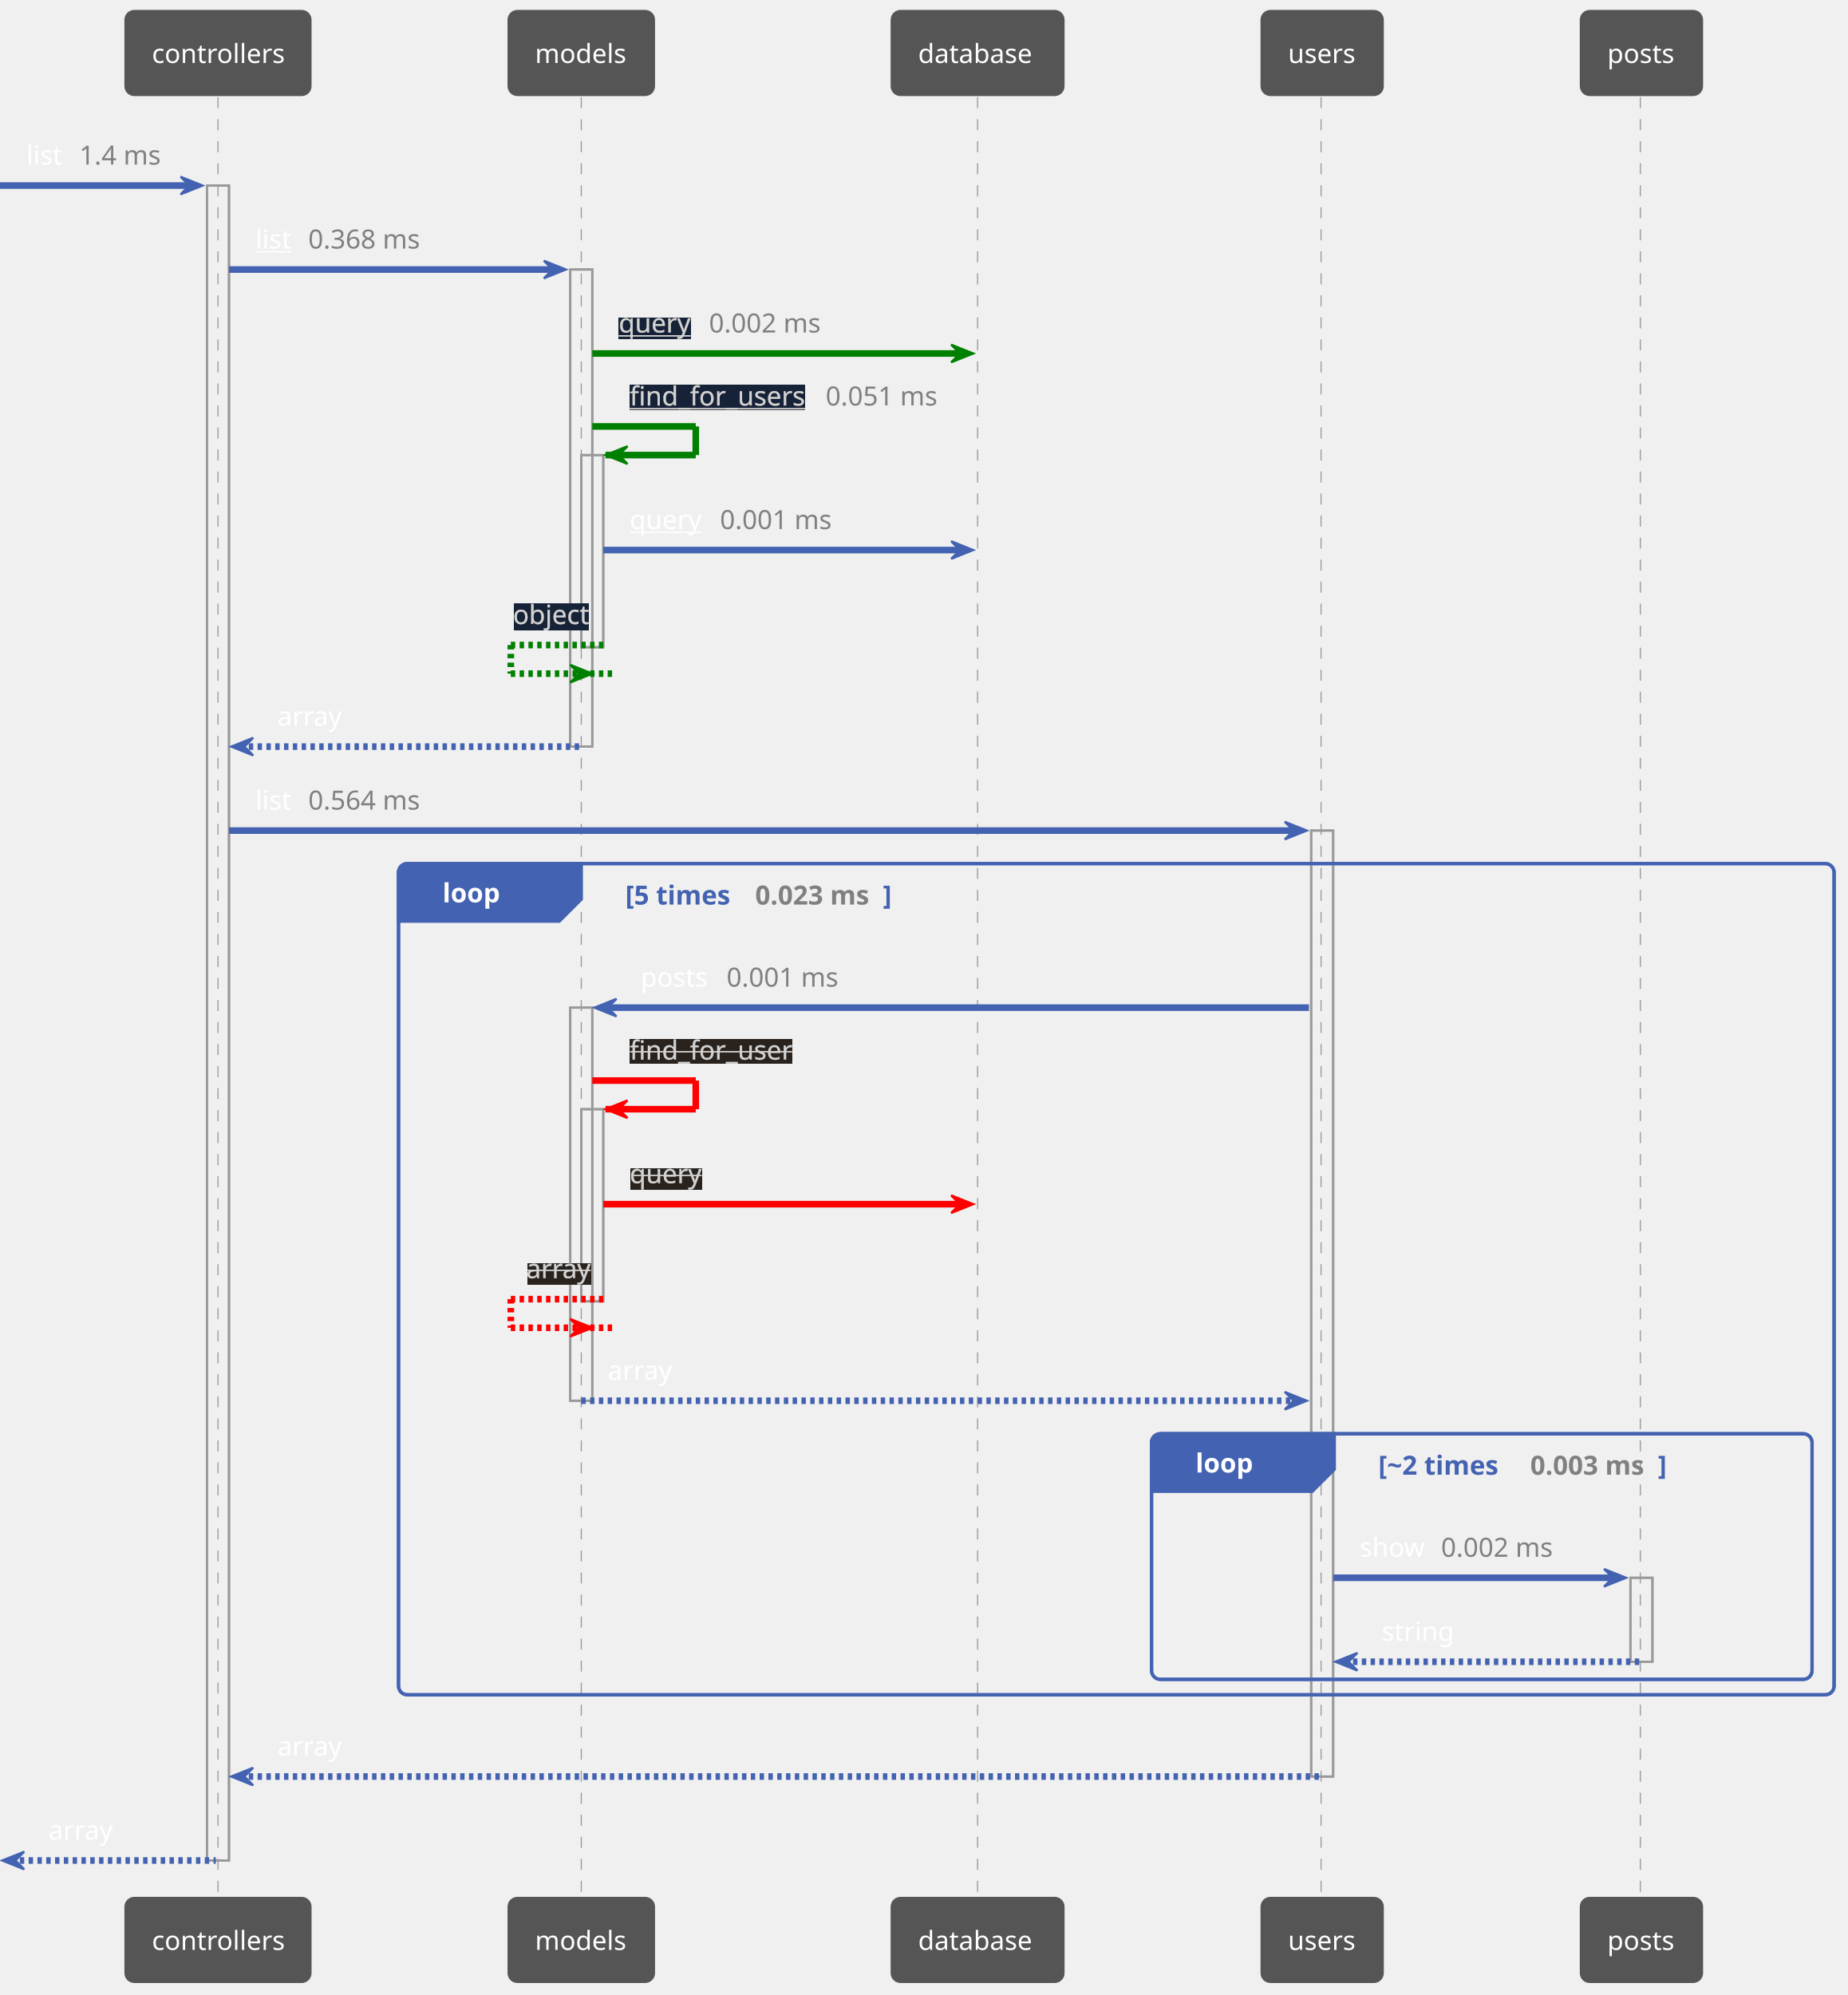
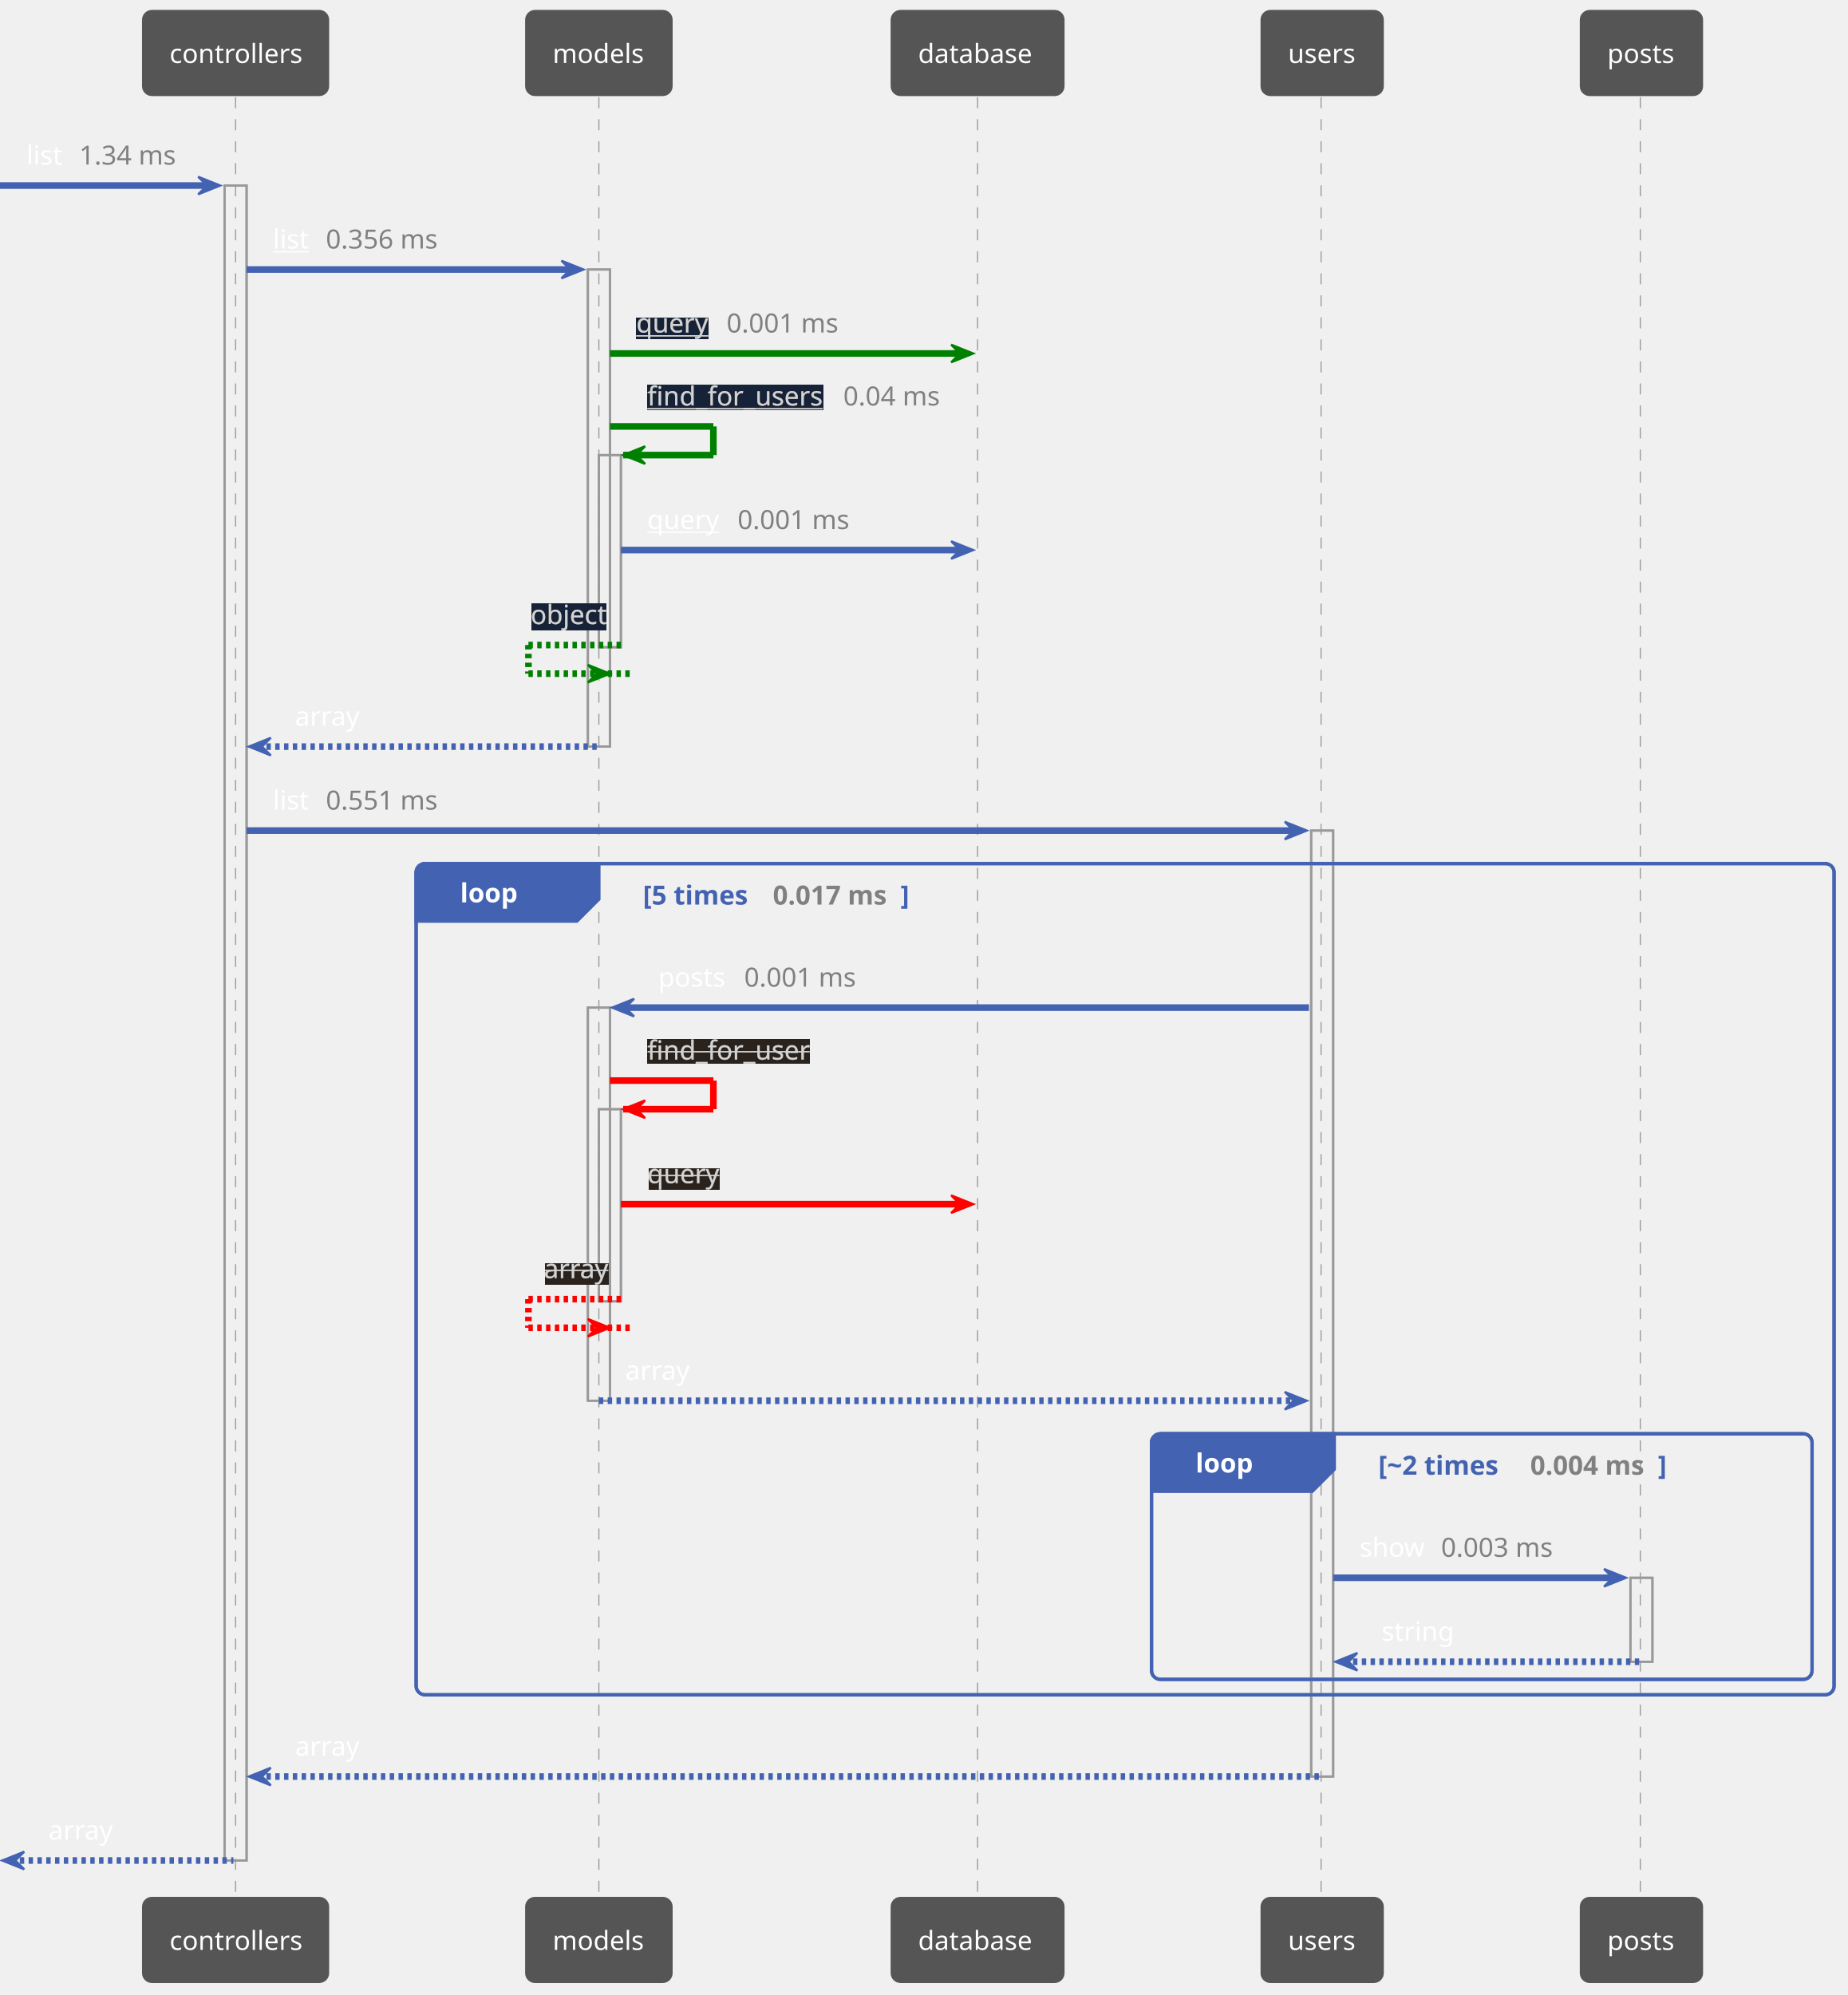
<svg xmlns="http://www.w3.org/2000/svg" contentStyleType="text/css" height="906px" preserveAspectRatio="none" style="width:839px;height:906px;background:#000000;" version="1.1" viewBox="0 0 839 906" width="839px" zoomAndPan="magnify">
  <defs>
-     <filter height="1" id="bvg0yeqv99skr0" width="1" x="0" y="0">
+     <filter height="1" id="b1f3odsgnkhkpz0" width="1" x="0" y="0">
      <feFlood flood-color="#172238" result="flood" />
      <feComposite in="SourceGraphic" in2="flood" operator="over" />
    </filter>
-     <filter height="1" id="bvg0yeqv99skr1" width="1" x="0" y="0">
+     <filter height="1" id="b1f3odsgnkhkpz1" width="1" x="0" y="0">
      <feFlood flood-color="#29201A" result="flood" />
      <feComposite in="SourceGraphic" in2="flood" operator="over" />
    </filter>
  </defs>
  <g>
-     <rect fill="none" height="760.656" style="stroke:#999999;stroke-width:1.0;" width="10" x="94" y="84.266" />
-     <rect fill="none" height="216.664" style="stroke:#999999;stroke-width:1.0;" width="10" x="259" y="122.398" />
-     <rect fill="none" height="87.266" style="stroke:#999999;stroke-width:1.0;" width="10" x="264" y="206.664" />
-     <rect fill="none" height="178.531" style="stroke:#999999;stroke-width:1.0;" width="10" x="259" y="457.594" />
-     <rect fill="none" height="87.266" style="stroke:#999999;stroke-width:1.0;" width="10" x="264" y="503.727" />
+     <rect fill="none" height="760.656" style="stroke:#999999;stroke-width:1.0;" width="10" x="102" y="84.266" />
+     <rect fill="none" height="216.664" style="stroke:#999999;stroke-width:1.0;" width="10" x="267" y="122.398" />
+     <rect fill="none" height="87.266" style="stroke:#999999;stroke-width:1.0;" width="10" x="272" y="206.664" />
+     <rect fill="none" height="178.531" style="stroke:#999999;stroke-width:1.0;" width="10" x="267" y="457.594" />
+     <rect fill="none" height="87.266" style="stroke:#999999;stroke-width:1.0;" width="10" x="272" y="503.727" />
    <rect fill="none" height="429.594" style="stroke:#999999;stroke-width:1.0;" width="10" x="595.5" y="377.195" />
    <rect fill="none" height="38.133" style="stroke:#999999;stroke-width:1.0;" width="10" x="740.5" y="716.523" />
-     <rect fill="none" height="377.461" rx="4" ry="4" style="stroke:#4362B1;stroke-width:1.5;" width="652" x="181" y="392.195" />
+     <rect fill="none" height="377.461" rx="4" ry="4" style="stroke:#4362B1;stroke-width:1.5;" width="644" x="189" y="392.195" />
    <rect fill="none" height="111.531" rx="4" ry="4" style="stroke:#4362B1;stroke-width:1.5;" width="300" x="523" y="651.125" />
-     <line style="stroke:#999999;stroke-width:0.5;stroke-dasharray:5.0,5.0;" x1="99" x2="99" y1="44.133" y2="862.922" />
-     <line style="stroke:#999999;stroke-width:0.5;stroke-dasharray:5.0,5.0;" x1="264" x2="264" y1="44.133" y2="862.922" />
+     <line style="stroke:#999999;stroke-width:0.5;stroke-dasharray:5.0,5.0;" x1="107" x2="107" y1="44.133" y2="862.922" />
+     <line style="stroke:#999999;stroke-width:0.5;stroke-dasharray:5.0,5.0;" x1="272" x2="272" y1="44.133" y2="862.922" />
    <line style="stroke:#999999;stroke-width:0.5;stroke-dasharray:5.0,5.0;" x1="444" x2="444" y1="44.133" y2="862.922" />
    <line style="stroke:#999999;stroke-width:0.5;stroke-dasharray:5.0,5.0;" x1="600" x2="600" y1="44.133" y2="862.922" />
    <line style="stroke:#999999;stroke-width:0.5;stroke-dasharray:5.0,5.0;" x1="745" x2="745" y1="44.133" y2="862.922" />
-     <rect fill="#555555" height="38.133" rx="4" ry="4" style="stroke:#555555;stroke-width:1.0;" width="84" x="57" y="5" />
-     <text fill="#FFFFFF" font-family="&quot;Verdana&quot;" font-size="12" lengthAdjust="spacing" textLength="60" x="69" y="28.602">controllers</text>
-     <rect fill="#555555" height="38.133" rx="4" ry="4" style="stroke:#555555;stroke-width:1.0;" width="84" x="57" y="861.922" />
-     <text fill="#FFFFFF" font-family="&quot;Verdana&quot;" font-size="12" lengthAdjust="spacing" textLength="60" x="69" y="885.523">controllers</text>
-     <rect fill="#555555" height="38.133" rx="4" ry="4" style="stroke:#555555;stroke-width:1.0;" width="66" x="231" y="5" />
-     <text fill="#FFFFFF" font-family="&quot;Verdana&quot;" font-size="12" lengthAdjust="spacing" textLength="42" x="243" y="28.602">models</text>
-     <rect fill="#555555" height="38.133" rx="4" ry="4" style="stroke:#555555;stroke-width:1.0;" width="66" x="231" y="861.922" />
-     <text fill="#FFFFFF" font-family="&quot;Verdana&quot;" font-size="12" lengthAdjust="spacing" textLength="42" x="243" y="885.523">models</text>
+     <rect fill="#555555" height="38.133" rx="4" ry="4" style="stroke:#555555;stroke-width:1.0;" width="84" x="65" y="5" />
+     <text fill="#FFFFFF" font-family="&quot;Verdana&quot;" font-size="12" lengthAdjust="spacing" textLength="60" x="77" y="28.602">controllers</text>
+     <rect fill="#555555" height="38.133" rx="4" ry="4" style="stroke:#555555;stroke-width:1.0;" width="84" x="65" y="861.922" />
+     <text fill="#FFFFFF" font-family="&quot;Verdana&quot;" font-size="12" lengthAdjust="spacing" textLength="60" x="77" y="885.523">controllers</text>
+     <rect fill="#555555" height="38.133" rx="4" ry="4" style="stroke:#555555;stroke-width:1.0;" width="66" x="239" y="5" />
+     <text fill="#FFFFFF" font-family="&quot;Verdana&quot;" font-size="12" lengthAdjust="spacing" textLength="42" x="251" y="28.602">models</text>
+     <rect fill="#555555" height="38.133" rx="4" ry="4" style="stroke:#555555;stroke-width:1.0;" width="66" x="239" y="861.922" />
+     <text fill="#FFFFFF" font-family="&quot;Verdana&quot;" font-size="12" lengthAdjust="spacing" textLength="42" x="251" y="885.523">models</text>
    <rect fill="#555555" height="38.133" rx="4" ry="4" style="stroke:#555555;stroke-width:1.0;" width="78" x="405" y="5" />
    <text fill="#FFFFFF" font-family="&quot;Verdana&quot;" font-size="12" lengthAdjust="spacing" textLength="54" x="417" y="28.602">database</text>
    <rect fill="#555555" height="38.133" rx="4" ry="4" style="stroke:#555555;stroke-width:1.0;" width="78" x="405" y="861.922" />
    <text fill="#FFFFFF" font-family="&quot;Verdana&quot;" font-size="12" lengthAdjust="spacing" textLength="54" x="417" y="885.523">database</text>
    <rect fill="#555555" height="38.133" rx="4" ry="4" style="stroke:#555555;stroke-width:1.0;" width="55" x="573" y="5" />
    <text fill="#FFFFFF" font-family="&quot;Verdana&quot;" font-size="12" lengthAdjust="spacing" textLength="31" x="585" y="28.602">users</text>
    <rect fill="#555555" height="38.133" rx="4" ry="4" style="stroke:#555555;stroke-width:1.0;" width="55" x="573" y="861.922" />
    <text fill="#FFFFFF" font-family="&quot;Verdana&quot;" font-size="12" lengthAdjust="spacing" textLength="31" x="585" y="885.523">users</text>
    <rect fill="#555555" height="38.133" rx="4" ry="4" style="stroke:#555555;stroke-width:1.0;" width="55" x="718" y="5" />
    <text fill="#FFFFFF" font-family="&quot;Verdana&quot;" font-size="12" lengthAdjust="spacing" textLength="31" x="730" y="28.602">posts</text>
    <rect fill="#555555" height="38.133" rx="4" ry="4" style="stroke:#555555;stroke-width:1.0;" width="55" x="718" y="861.922" />
    <text fill="#FFFFFF" font-family="&quot;Verdana&quot;" font-size="12" lengthAdjust="spacing" textLength="31" x="730" y="885.523">posts</text>
-     <rect fill="none" height="760.656" style="stroke:#999999;stroke-width:1.0;" width="10" x="94" y="84.266" />
-     <rect fill="none" height="216.664" style="stroke:#999999;stroke-width:1.0;" width="10" x="259" y="122.398" />
-     <rect fill="none" height="87.266" style="stroke:#999999;stroke-width:1.0;" width="10" x="264" y="206.664" />
-     <rect fill="none" height="178.531" style="stroke:#999999;stroke-width:1.0;" width="10" x="259" y="457.594" />
-     <rect fill="none" height="87.266" style="stroke:#999999;stroke-width:1.0;" width="10" x="264" y="503.727" />
+     <rect fill="none" height="760.656" style="stroke:#999999;stroke-width:1.0;" width="10" x="102" y="84.266" />
+     <rect fill="none" height="216.664" style="stroke:#999999;stroke-width:1.0;" width="10" x="267" y="122.398" />
+     <rect fill="none" height="87.266" style="stroke:#999999;stroke-width:1.0;" width="10" x="272" y="206.664" />
+     <rect fill="none" height="178.531" style="stroke:#999999;stroke-width:1.0;" width="10" x="267" y="457.594" />
+     <rect fill="none" height="87.266" style="stroke:#999999;stroke-width:1.0;" width="10" x="272" y="503.727" />
    <rect fill="none" height="429.594" style="stroke:#999999;stroke-width:1.0;" width="10" x="595.5" y="377.195" />
    <rect fill="none" height="38.133" style="stroke:#999999;stroke-width:1.0;" width="10" x="740.5" y="716.523" />
-     <polygon fill="#4362B1" points="82,80.266,92,84.266,82,88.266,86,84.266" style="stroke:#4362B1;stroke-width:1.0;" />
-     <line style="stroke:#4362B1;stroke-width:3.0;" x1="0" x2="88" y1="84.266" y2="84.266" />
+     <polygon fill="#4362B1" points="90,80.266,100,84.266,90,88.266,94,84.266" style="stroke:#4362B1;stroke-width:1.0;" />
+     <line style="stroke:#4362B1;stroke-width:3.0;" x1="0" x2="96" y1="84.266" y2="84.266" />
    <text fill="#FFFFFF" font-family="&quot;Verdana&quot;" font-size="12" lengthAdjust="spacing" textLength="16" x="12" y="74.734">list</text>
-     <text fill="#808080" font-family="&quot;Verdana&quot;" font-size="12" lengthAdjust="spacing" textLength="41" x="36" y="74.734">1.4 ms</text>
-     <polygon fill="#4362B1" points="247,118.398,257,122.398,247,126.398,251,122.398" style="stroke:#4362B1;stroke-width:1.0;" />
-     <line style="stroke:#4362B1;stroke-width:3.0;" x1="104" x2="253" y1="122.398" y2="122.398" />
-     <text fill="#FFFFFF" font-family="&quot;Verdana&quot;" font-size="12" lengthAdjust="spacing" text-decoration="underline" textLength="16" x="116" y="112.867">list</text>
-     <text fill="#FFFFFF" font-family="&quot;Verdana&quot;" font-size="12" lengthAdjust="spacing" textLength="4" x="132" y="112.867"> </text>
-     <text fill="#808080" font-family="&quot;Verdana&quot;" font-size="12" lengthAdjust="spacing" textLength="57" x="140" y="112.867">0.368 ms</text>
+     <text fill="#808080" font-family="&quot;Verdana&quot;" font-size="12" lengthAdjust="spacing" textLength="49" x="36" y="74.734">1.34 ms</text>
+     <polygon fill="#4362B1" points="255,118.398,265,122.398,255,126.398,259,122.398" style="stroke:#4362B1;stroke-width:1.0;" />
+     <line style="stroke:#4362B1;stroke-width:3.0;" x1="112" x2="261" y1="122.398" y2="122.398" />
+     <text fill="#FFFFFF" font-family="&quot;Verdana&quot;" font-size="12" lengthAdjust="spacing" text-decoration="underline" textLength="16" x="124" y="112.867">list</text>
+     <text fill="#FFFFFF" font-family="&quot;Verdana&quot;" font-size="12" lengthAdjust="spacing" textLength="4" x="140" y="112.867"> </text>
+     <text fill="#808080" font-family="&quot;Verdana&quot;" font-size="12" lengthAdjust="spacing" textLength="57" x="148" y="112.867">0.356 ms</text>
    <polygon fill="#008000" points="432,156.531,442,160.531,432,164.531,436,160.531" style="stroke:#008000;stroke-width:1.0;" />
-     <line style="stroke:#008000;stroke-width:3.0;" x1="269" x2="438" y1="160.531" y2="160.531" />
-     <text fill="#D3D3D3" filter="url(#bvg0yeqv99skr0)" font-family="&quot;Verdana&quot;" font-size="12" lengthAdjust="spacing" text-decoration="underline" textLength="33" x="281" y="151">query</text>
-     <text fill="#FFFFFF" font-family="&quot;Verdana&quot;" font-size="12" lengthAdjust="spacing" textLength="4" x="314" y="151"> </text>
-     <text fill="#808080" font-family="&quot;Verdana&quot;" font-size="12" lengthAdjust="spacing" textLength="57" x="322" y="151">0.002 ms</text>
-     <line style="stroke:#008000;stroke-width:3.0;" x1="269" x2="316" y1="193.664" y2="193.664" />
-     <line style="stroke:#008000;stroke-width:3.0;" x1="316" x2="316" y1="193.664" y2="206.664" />
-     <line style="stroke:#008000;stroke-width:3.0;" x1="275" x2="316" y1="206.664" y2="206.664" />
-     <polygon fill="#008000" points="285,202.664,275,206.664,285,210.664,281,206.664" style="stroke:#008000;stroke-width:1.0;" />
-     <text fill="#D3D3D3" filter="url(#bvg0yeqv99skr0)" font-family="&quot;Verdana&quot;" font-size="12" lengthAdjust="spacing" text-decoration="underline" textLength="81" x="286" y="184.133">find_for_users</text>
-     <text fill="#FFFFFF" font-family="&quot;Verdana&quot;" font-size="12" lengthAdjust="spacing" textLength="4" x="367" y="184.133"> </text>
-     <text fill="#808080" font-family="&quot;Verdana&quot;" font-size="12" lengthAdjust="spacing" textLength="57" x="375" y="184.133">0.051 ms</text>
+     <line style="stroke:#008000;stroke-width:3.0;" x1="277" x2="438" y1="160.531" y2="160.531" />
+     <text fill="#D3D3D3" filter="url(#b1f3odsgnkhkpz0)" font-family="&quot;Verdana&quot;" font-size="12" lengthAdjust="spacing" text-decoration="underline" textLength="33" x="289" y="151">query</text>
+     <text fill="#FFFFFF" font-family="&quot;Verdana&quot;" font-size="12" lengthAdjust="spacing" textLength="4" x="322" y="151"> </text>
+     <text fill="#808080" font-family="&quot;Verdana&quot;" font-size="12" lengthAdjust="spacing" textLength="57" x="330" y="151">0.001 ms</text>
+     <line style="stroke:#008000;stroke-width:3.0;" x1="277" x2="324" y1="193.664" y2="193.664" />
+     <line style="stroke:#008000;stroke-width:3.0;" x1="324" x2="324" y1="193.664" y2="206.664" />
+     <line style="stroke:#008000;stroke-width:3.0;" x1="283" x2="324" y1="206.664" y2="206.664" />
+     <polygon fill="#008000" points="293,202.664,283,206.664,293,210.664,289,206.664" style="stroke:#008000;stroke-width:1.0;" />
+     <text fill="#D3D3D3" filter="url(#b1f3odsgnkhkpz0)" font-family="&quot;Verdana&quot;" font-size="12" lengthAdjust="spacing" text-decoration="underline" textLength="81" x="294" y="184.133">find_for_users</text>
+     <text fill="#FFFFFF" font-family="&quot;Verdana&quot;" font-size="12" lengthAdjust="spacing" textLength="4" x="375" y="184.133"> </text>
+     <text fill="#808080" font-family="&quot;Verdana&quot;" font-size="12" lengthAdjust="spacing" textLength="49" x="383" y="184.133">0.04 ms</text>
    <polygon fill="#4362B1" points="432,245.797,442,249.797,432,253.797,436,249.797" style="stroke:#4362B1;stroke-width:1.0;" />
-     <line style="stroke:#4362B1;stroke-width:3.0;" x1="274" x2="438" y1="249.797" y2="249.797" />
-     <text fill="#FFFFFF" font-family="&quot;Verdana&quot;" font-size="12" lengthAdjust="spacing" text-decoration="underline" textLength="33" x="286" y="240.266">query</text>
-     <text fill="#FFFFFF" font-family="&quot;Verdana&quot;" font-size="12" lengthAdjust="spacing" textLength="4" x="319" y="240.266"> </text>
-     <text fill="#808080" font-family="&quot;Verdana&quot;" font-size="12" lengthAdjust="spacing" textLength="57" x="327" y="240.266">0.001 ms</text>
-     <line style="stroke:#008000;stroke-width:3.0;stroke-dasharray:2.0,2.0;" x1="232" x2="274" y1="292.93" y2="292.93" />
-     <line style="stroke:#008000;stroke-width:3.0;stroke-dasharray:2.0,2.0;" x1="232" x2="232" y1="292.93" y2="305.93" />
-     <line style="stroke:#008000;stroke-width:3.0;stroke-dasharray:2.0,2.0;" x1="232" x2="279" y1="305.93" y2="305.93" />
-     <polygon fill="#008000" points="259,301.93,269,305.93,259,309.93,263,305.93" style="stroke:#008000;stroke-width:1.0;" />
-     <text fill="#D3D3D3" filter="url(#bvg0yeqv99skr0)" font-family="&quot;Verdana&quot;" font-size="12" lengthAdjust="spacing" textLength="36" x="233" y="283.398">object</text>
-     <polygon fill="#4362B1" points="115,335.062,105,339.062,115,343.062,111,339.062" style="stroke:#4362B1;stroke-width:1.0;" />
-     <line style="stroke:#4362B1;stroke-width:3.0;stroke-dasharray:2.0,2.0;" x1="109" x2="263" y1="339.062" y2="339.062" />
-     <text fill="#FFFFFF" font-family="&quot;Verdana&quot;" font-size="12" lengthAdjust="spacing" textLength="30" x="126" y="329.531">array</text>
+     <line style="stroke:#4362B1;stroke-width:3.0;" x1="282" x2="438" y1="249.797" y2="249.797" />
+     <text fill="#FFFFFF" font-family="&quot;Verdana&quot;" font-size="12" lengthAdjust="spacing" text-decoration="underline" textLength="33" x="294" y="240.266">query</text>
+     <text fill="#FFFFFF" font-family="&quot;Verdana&quot;" font-size="12" lengthAdjust="spacing" textLength="4" x="327" y="240.266"> </text>
+     <text fill="#808080" font-family="&quot;Verdana&quot;" font-size="12" lengthAdjust="spacing" textLength="57" x="335" y="240.266">0.001 ms</text>
+     <line style="stroke:#008000;stroke-width:3.0;stroke-dasharray:2.0,2.0;" x1="240" x2="282" y1="292.93" y2="292.93" />
+     <line style="stroke:#008000;stroke-width:3.0;stroke-dasharray:2.0,2.0;" x1="240" x2="240" y1="292.93" y2="305.93" />
+     <line style="stroke:#008000;stroke-width:3.0;stroke-dasharray:2.0,2.0;" x1="240" x2="287" y1="305.93" y2="305.93" />
+     <polygon fill="#008000" points="267,301.93,277,305.93,267,309.93,271,305.93" style="stroke:#008000;stroke-width:1.0;" />
+     <text fill="#D3D3D3" filter="url(#b1f3odsgnkhkpz0)" font-family="&quot;Verdana&quot;" font-size="12" lengthAdjust="spacing" textLength="36" x="241" y="283.398">object</text>
+     <polygon fill="#4362B1" points="123,335.062,113,339.062,123,343.062,119,339.062" style="stroke:#4362B1;stroke-width:1.0;" />
+     <line style="stroke:#4362B1;stroke-width:3.0;stroke-dasharray:2.0,2.0;" x1="117" x2="271" y1="339.062" y2="339.062" />
+     <text fill="#FFFFFF" font-family="&quot;Verdana&quot;" font-size="12" lengthAdjust="spacing" textLength="30" x="134" y="329.531">array</text>
    <polygon fill="#4362B1" points="583.5,373.195,593.5,377.195,583.5,381.195,587.5,377.195" style="stroke:#4362B1;stroke-width:1.0;" />
-     <line style="stroke:#4362B1;stroke-width:3.0;" x1="104" x2="589.5" y1="377.195" y2="377.195" />
-     <text fill="#FFFFFF" font-family="&quot;Verdana&quot;" font-size="12" lengthAdjust="spacing" textLength="16" x="116" y="367.664">list</text>
-     <text fill="#808080" font-family="&quot;Verdana&quot;" font-size="12" lengthAdjust="spacing" textLength="57" x="140" y="367.664">0.564 ms</text>
-     <path d="M185,392.195 L264,392.195 L264,408.328 L254,418.328 L181,418.328 L181,396.195 A4,4 0 0 1 185,392.195 " fill="#4362B1" style="stroke:#4362B1;stroke-width:1.5;" />
-     <rect fill="none" height="377.461" rx="4" ry="4" style="stroke:#4362B1;stroke-width:1.5;" width="652" x="181" y="392.195" />
-     <text fill="#FFFFFF" font-family="&quot;Verdana&quot;" font-size="12" font-weight="bold" lengthAdjust="spacing" textLength="28" x="201" y="409.797">loop</text>
-     <text fill="#4362B1" font-family="&quot;Verdana&quot;" font-size="12" font-weight="bold" lengthAdjust="spacing" textLength="51" x="284" y="410.797">[5 times</text>
-     <text fill="#808080" font-family="&quot;Verdana&quot;" font-size="12" font-weight="bold" lengthAdjust="spacing" textLength="58" x="343" y="410.797">0.023 ms</text>
-     <text fill="#4362B1" font-family="&quot;Verdana&quot;" font-size="12" font-weight="bold" lengthAdjust="spacing" textLength="4" x="401" y="410.797">]</text>
-     <polygon fill="#4362B1" points="280,453.594,270,457.594,280,461.594,276,457.594" style="stroke:#4362B1;stroke-width:1.0;" />
-     <line style="stroke:#4362B1;stroke-width:3.0;" x1="274" x2="594.5" y1="457.594" y2="457.594" />
-     <text fill="#FFFFFF" font-family="&quot;Verdana&quot;" font-size="12" lengthAdjust="spacing" textLength="31" x="291" y="448.062">posts</text>
-     <text fill="#808080" font-family="&quot;Verdana&quot;" font-size="12" lengthAdjust="spacing" textLength="57" x="330" y="448.062">0.001 ms</text>
-     <line style="stroke:#FF0000;stroke-width:3.0;" x1="269" x2="316" y1="490.727" y2="490.727" />
-     <line style="stroke:#FF0000;stroke-width:3.0;" x1="316" x2="316" y1="490.727" y2="503.727" />
-     <line style="stroke:#FF0000;stroke-width:3.0;" x1="275" x2="316" y1="503.727" y2="503.727" />
-     <polygon fill="#FF0000" points="285,499.727,275,503.727,285,507.727,281,503.727" style="stroke:#FF0000;stroke-width:1.0;" />
-     <text fill="#D3D3D3" filter="url(#bvg0yeqv99skr1)" font-family="&quot;Verdana&quot;" font-size="12" lengthAdjust="spacing" text-decoration="line-through" textLength="75" x="286" y="481.195">find_for_user</text>
+     <line style="stroke:#4362B1;stroke-width:3.0;" x1="112" x2="589.5" y1="377.195" y2="377.195" />
+     <text fill="#FFFFFF" font-family="&quot;Verdana&quot;" font-size="12" lengthAdjust="spacing" textLength="16" x="124" y="367.664">list</text>
+     <text fill="#808080" font-family="&quot;Verdana&quot;" font-size="12" lengthAdjust="spacing" textLength="57" x="148" y="367.664">0.551 ms</text>
+     <path d="M193,392.195 L272,392.195 L272,408.328 L262,418.328 L189,418.328 L189,396.195 A4,4 0 0 1 193,392.195 " fill="#4362B1" style="stroke:#4362B1;stroke-width:1.5;" />
+     <rect fill="none" height="377.461" rx="4" ry="4" style="stroke:#4362B1;stroke-width:1.5;" width="644" x="189" y="392.195" />
+     <text fill="#FFFFFF" font-family="&quot;Verdana&quot;" font-size="12" font-weight="bold" lengthAdjust="spacing" textLength="28" x="209" y="409.797">loop</text>
+     <text fill="#4362B1" font-family="&quot;Verdana&quot;" font-size="12" font-weight="bold" lengthAdjust="spacing" textLength="51" x="292" y="410.797">[5 times</text>
+     <text fill="#808080" font-family="&quot;Verdana&quot;" font-size="12" font-weight="bold" lengthAdjust="spacing" textLength="58" x="351" y="410.797">0.017 ms</text>
+     <text fill="#4362B1" font-family="&quot;Verdana&quot;" font-size="12" font-weight="bold" lengthAdjust="spacing" textLength="4" x="409" y="410.797">]</text>
+     <polygon fill="#4362B1" points="288,453.594,278,457.594,288,461.594,284,457.594" style="stroke:#4362B1;stroke-width:1.0;" />
+     <line style="stroke:#4362B1;stroke-width:3.0;" x1="282" x2="594.5" y1="457.594" y2="457.594" />
+     <text fill="#FFFFFF" font-family="&quot;Verdana&quot;" font-size="12" lengthAdjust="spacing" textLength="31" x="299" y="448.062">posts</text>
+     <text fill="#808080" font-family="&quot;Verdana&quot;" font-size="12" lengthAdjust="spacing" textLength="57" x="338" y="448.062">0.001 ms</text>
+     <line style="stroke:#FF0000;stroke-width:3.0;" x1="277" x2="324" y1="490.727" y2="490.727" />
+     <line style="stroke:#FF0000;stroke-width:3.0;" x1="324" x2="324" y1="490.727" y2="503.727" />
+     <line style="stroke:#FF0000;stroke-width:3.0;" x1="283" x2="324" y1="503.727" y2="503.727" />
+     <polygon fill="#FF0000" points="293,499.727,283,503.727,293,507.727,289,503.727" style="stroke:#FF0000;stroke-width:1.0;" />
+     <text fill="#D3D3D3" filter="url(#b1f3odsgnkhkpz1)" font-family="&quot;Verdana&quot;" font-size="12" lengthAdjust="spacing" text-decoration="line-through" textLength="75" x="294" y="481.195">find_for_user</text>
    <polygon fill="#FF0000" points="432,542.859,442,546.859,432,550.859,436,546.859" style="stroke:#FF0000;stroke-width:1.0;" />
-     <line style="stroke:#FF0000;stroke-width:3.0;" x1="274" x2="438" y1="546.859" y2="546.859" />
-     <text fill="#D3D3D3" filter="url(#bvg0yeqv99skr1)" font-family="&quot;Verdana&quot;" font-size="12" lengthAdjust="spacing" text-decoration="line-through" textLength="33" x="286" y="537.328">query</text>
-     <line style="stroke:#FF0000;stroke-width:3.0;stroke-dasharray:2.0,2.0;" x1="232" x2="274" y1="589.992" y2="589.992" />
-     <line style="stroke:#FF0000;stroke-width:3.0;stroke-dasharray:2.0,2.0;" x1="232" x2="232" y1="589.992" y2="602.992" />
-     <line style="stroke:#FF0000;stroke-width:3.0;stroke-dasharray:2.0,2.0;" x1="232" x2="279" y1="602.992" y2="602.992" />
-     <polygon fill="#FF0000" points="259,598.992,269,602.992,259,606.992,263,602.992" style="stroke:#FF0000;stroke-width:1.0;" />
-     <text fill="#D3D3D3" filter="url(#bvg0yeqv99skr1)" font-family="&quot;Verdana&quot;" font-size="12" lengthAdjust="spacing" text-decoration="line-through" textLength="30" x="239" y="580.461">array</text>
+     <line style="stroke:#FF0000;stroke-width:3.0;" x1="282" x2="438" y1="546.859" y2="546.859" />
+     <text fill="#D3D3D3" filter="url(#b1f3odsgnkhkpz1)" font-family="&quot;Verdana&quot;" font-size="12" lengthAdjust="spacing" text-decoration="line-through" textLength="33" x="294" y="537.328">query</text>
+     <line style="stroke:#FF0000;stroke-width:3.0;stroke-dasharray:2.0,2.0;" x1="240" x2="282" y1="589.992" y2="589.992" />
+     <line style="stroke:#FF0000;stroke-width:3.0;stroke-dasharray:2.0,2.0;" x1="240" x2="240" y1="589.992" y2="602.992" />
+     <line style="stroke:#FF0000;stroke-width:3.0;stroke-dasharray:2.0,2.0;" x1="240" x2="287" y1="602.992" y2="602.992" />
+     <polygon fill="#FF0000" points="267,598.992,277,602.992,267,606.992,271,602.992" style="stroke:#FF0000;stroke-width:1.0;" />
+     <text fill="#D3D3D3" filter="url(#b1f3odsgnkhkpz1)" font-family="&quot;Verdana&quot;" font-size="12" lengthAdjust="spacing" text-decoration="line-through" textLength="30" x="247" y="580.461">array</text>
    <polygon fill="#4362B1" points="583.5,632.125,593.5,636.125,583.5,640.125,587.5,636.125" style="stroke:#4362B1;stroke-width:1.0;" />
-     <line style="stroke:#4362B1;stroke-width:3.0;stroke-dasharray:2.0,2.0;" x1="264" x2="589.5" y1="636.125" y2="636.125" />
-     <text fill="#FFFFFF" font-family="&quot;Verdana&quot;" font-size="12" lengthAdjust="spacing" textLength="30" x="276" y="626.594">array</text>
+     <line style="stroke:#4362B1;stroke-width:3.0;stroke-dasharray:2.0,2.0;" x1="272" x2="589.5" y1="636.125" y2="636.125" />
+     <text fill="#FFFFFF" font-family="&quot;Verdana&quot;" font-size="12" lengthAdjust="spacing" textLength="30" x="284" y="626.594">array</text>
    <path d="M527,651.125 L606,651.125 L606,667.258 L596,677.258 L523,677.258 L523,655.125 A4,4 0 0 1 527,651.125 " fill="#4362B1" style="stroke:#4362B1;stroke-width:1.5;" />
    <rect fill="none" height="111.531" rx="4" ry="4" style="stroke:#4362B1;stroke-width:1.5;" width="300" x="523" y="651.125" />
    <text fill="#FFFFFF" font-family="&quot;Verdana&quot;" font-size="12" font-weight="bold" lengthAdjust="spacing" textLength="28" x="543" y="668.727">loop</text>
    <text fill="#4362B1" font-family="&quot;Verdana&quot;" font-size="12" font-weight="bold" lengthAdjust="spacing" textLength="61" x="626" y="669.727">[~2 times</text>
-     <text fill="#808080" font-family="&quot;Verdana&quot;" font-size="12" font-weight="bold" lengthAdjust="spacing" textLength="58" x="695" y="669.727">0.003 ms</text>
+     <text fill="#808080" font-family="&quot;Verdana&quot;" font-size="12" font-weight="bold" lengthAdjust="spacing" textLength="58" x="695" y="669.727">0.004 ms</text>
    <text fill="#4362B1" font-family="&quot;Verdana&quot;" font-size="12" font-weight="bold" lengthAdjust="spacing" textLength="4" x="753" y="669.727">]</text>
    <polygon fill="#4362B1" points="728.5,712.523,738.5,716.523,728.5,720.523,732.5,716.523" style="stroke:#4362B1;stroke-width:1.0;" />
    <line style="stroke:#4362B1;stroke-width:3.0;" x1="605.5" x2="734.5" y1="716.523" y2="716.523" />
    <text fill="#FFFFFF" font-family="&quot;Verdana&quot;" font-size="12" lengthAdjust="spacing" textLength="29" x="617.5" y="706.992">show</text>
-     <text fill="#808080" font-family="&quot;Verdana&quot;" font-size="12" lengthAdjust="spacing" textLength="57" x="654.5" y="706.992">0.002 ms</text>
+     <text fill="#808080" font-family="&quot;Verdana&quot;" font-size="12" lengthAdjust="spacing" textLength="57" x="654.5" y="706.992">0.003 ms</text>
    <polygon fill="#4362B1" points="616.5,750.656,606.5,754.656,616.5,758.656,612.5,754.656" style="stroke:#4362B1;stroke-width:1.0;" />
    <line style="stroke:#4362B1;stroke-width:3.0;stroke-dasharray:2.0,2.0;" x1="610.5" x2="744.5" y1="754.656" y2="754.656" />
    <text fill="#FFFFFF" font-family="&quot;Verdana&quot;" font-size="12" lengthAdjust="spacing" textLength="32" x="627.5" y="745.125">string</text>
-     <polygon fill="#4362B1" points="115,802.789,105,806.789,115,810.789,111,806.789" style="stroke:#4362B1;stroke-width:1.0;" />
-     <line style="stroke:#4362B1;stroke-width:3.0;stroke-dasharray:2.0,2.0;" x1="109" x2="599.5" y1="806.789" y2="806.789" />
-     <text fill="#FFFFFF" font-family="&quot;Verdana&quot;" font-size="12" lengthAdjust="spacing" textLength="30" x="126" y="797.258">array</text>
+     <polygon fill="#4362B1" points="123,802.789,113,806.789,123,810.789,119,806.789" style="stroke:#4362B1;stroke-width:1.0;" />
+     <line style="stroke:#4362B1;stroke-width:3.0;stroke-dasharray:2.0,2.0;" x1="117" x2="599.5" y1="806.789" y2="806.789" />
+     <text fill="#FFFFFF" font-family="&quot;Verdana&quot;" font-size="12" lengthAdjust="spacing" textLength="30" x="134" y="797.258">array</text>
    <polygon fill="#4362B1" points="11,840.922,1,844.922,11,848.922,7,844.922" style="stroke:#4362B1;stroke-width:1.0;" />
-     <line style="stroke:#4362B1;stroke-width:3.0;stroke-dasharray:2.0,2.0;" x1="5" x2="98" y1="844.922" y2="844.922" />
+     <line style="stroke:#4362B1;stroke-width:3.0;stroke-dasharray:2.0,2.0;" x1="5" x2="106" y1="844.922" y2="844.922" />
    <text fill="#FFFFFF" font-family="&quot;Verdana&quot;" font-size="12" lengthAdjust="spacing" textLength="30" x="22" y="835.391">array</text>
  </g>
</svg>
